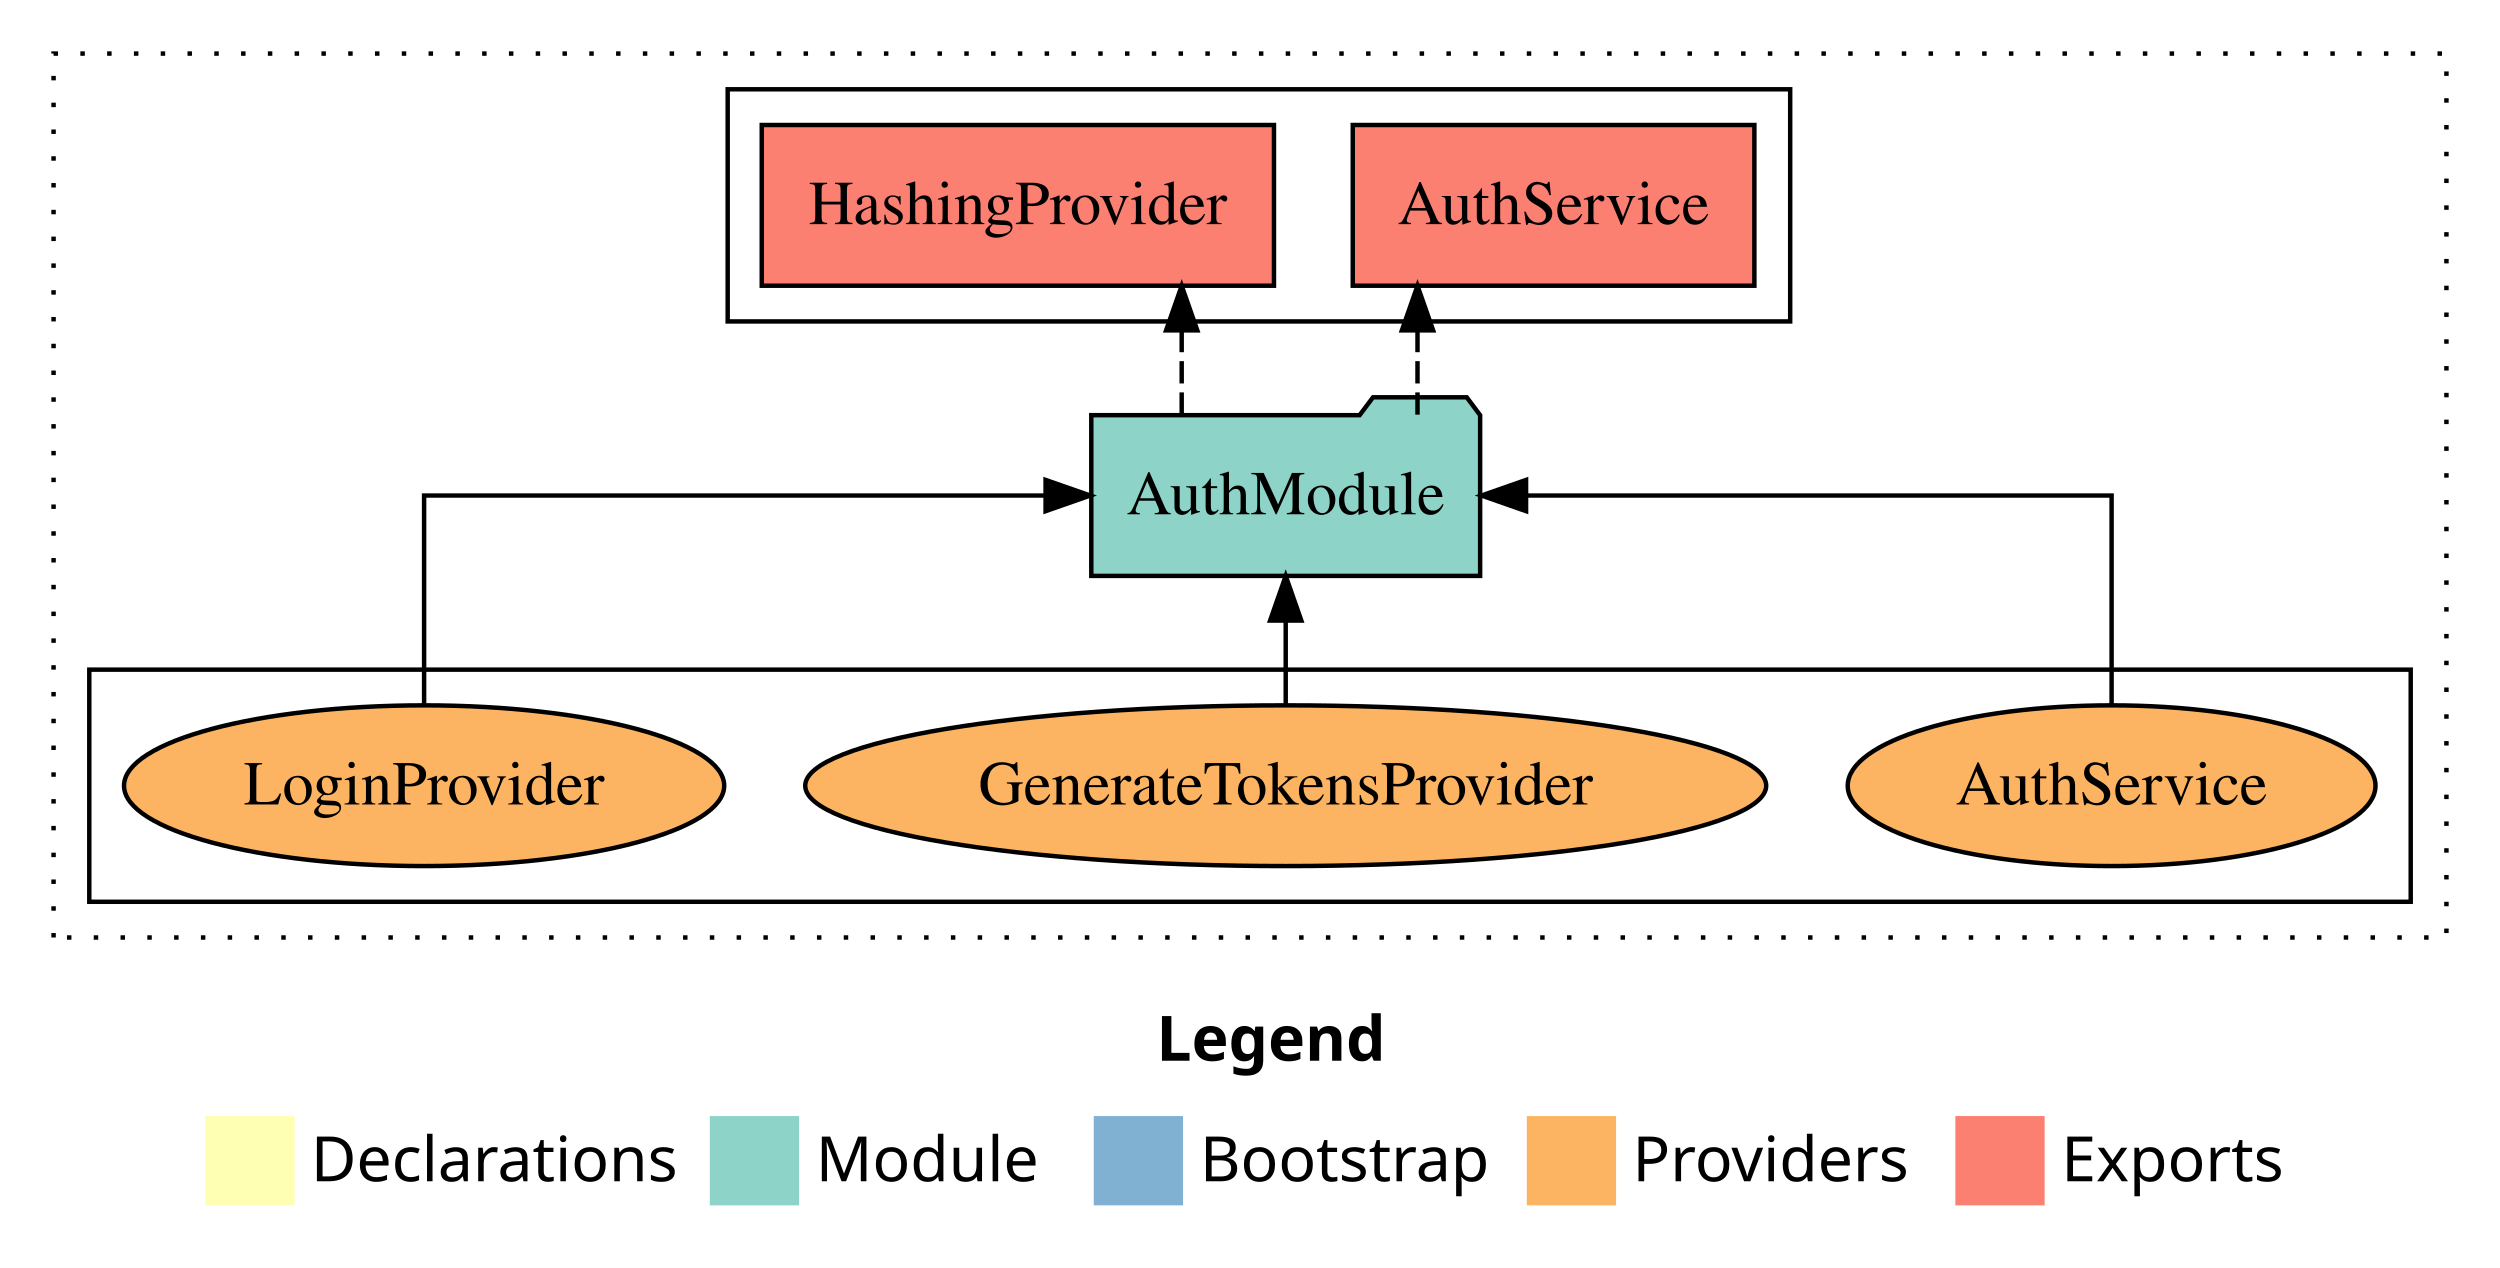
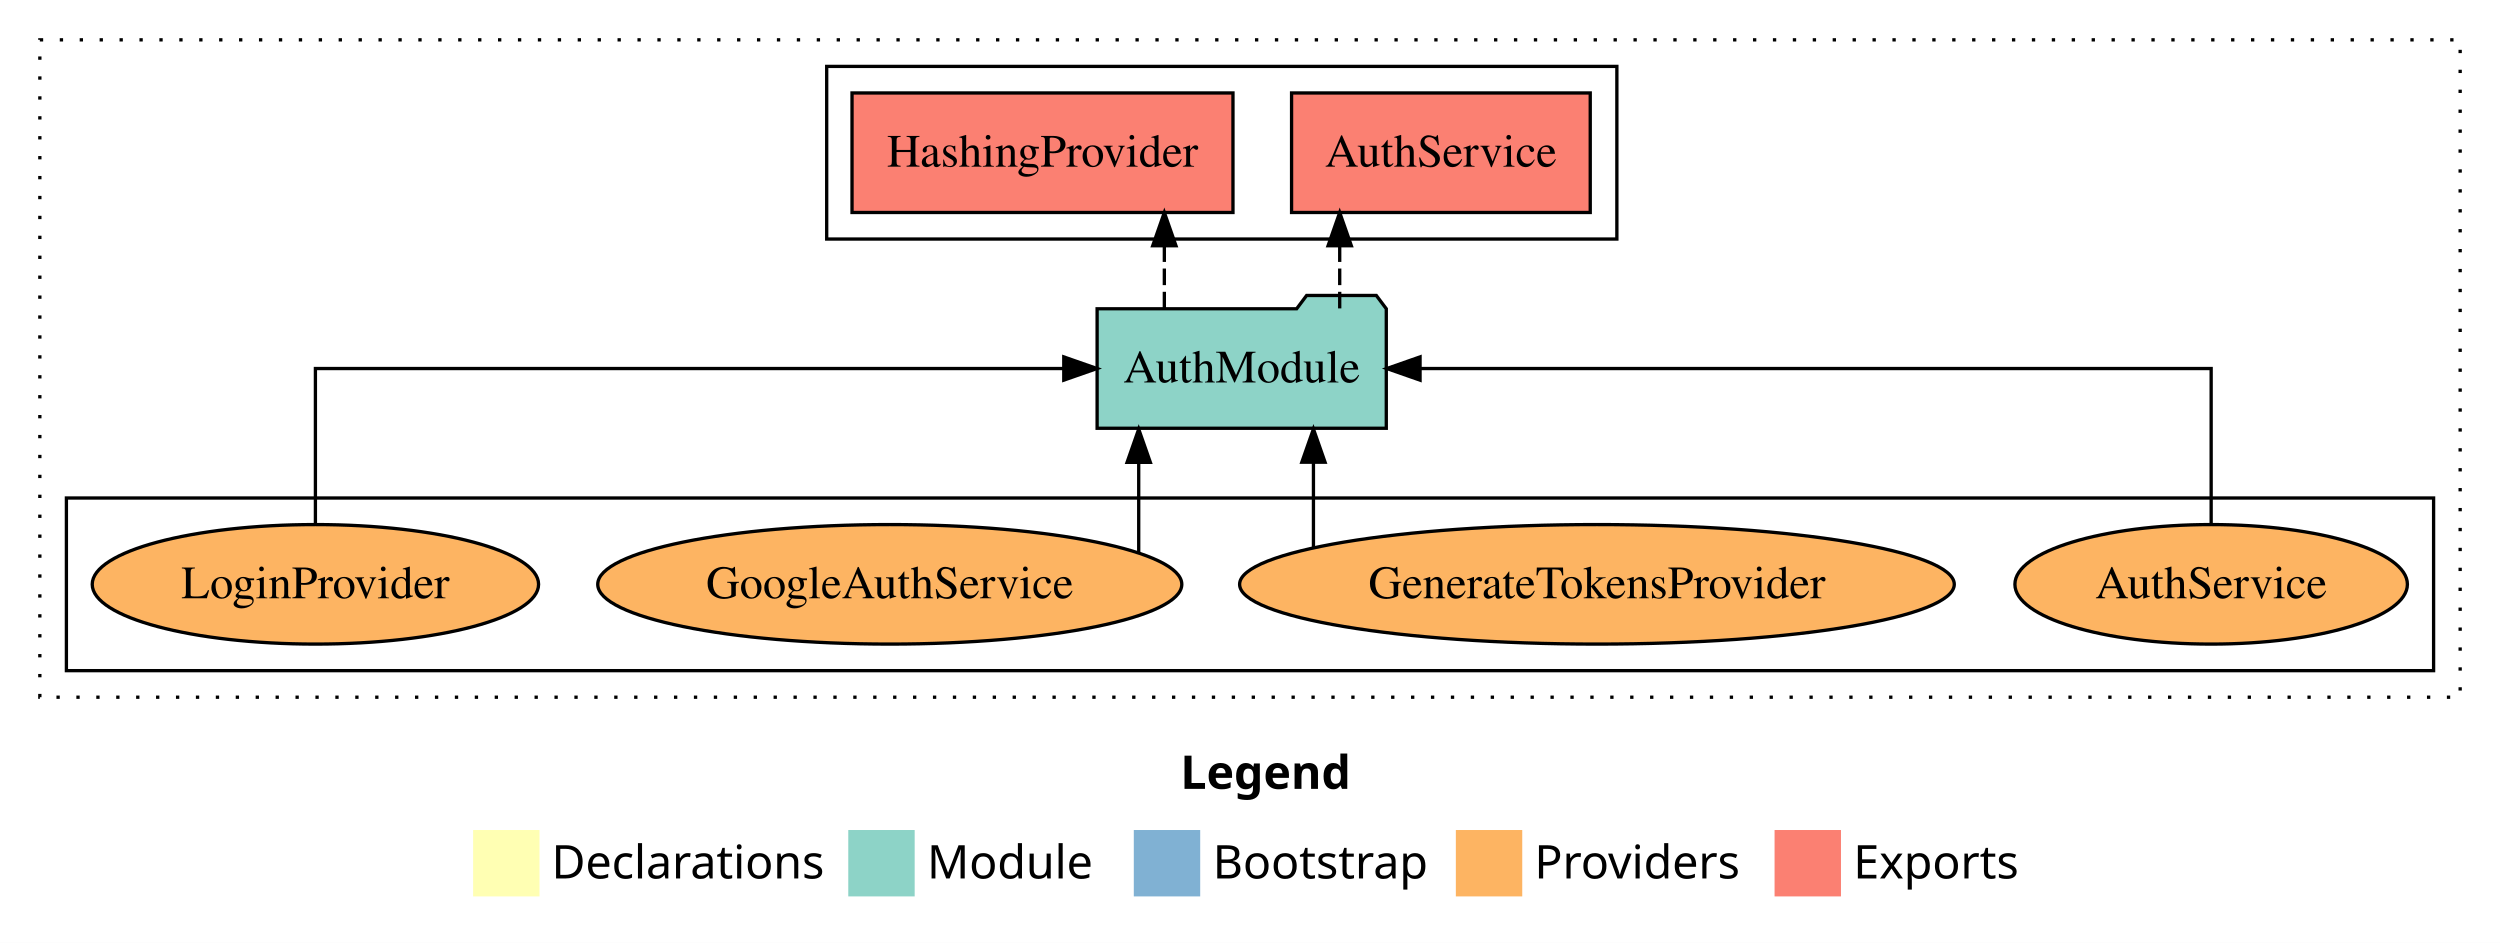
- <svg xmlns="http://www.w3.org/2000/svg" width="560pt" height="284pt" viewBox="0.00 0.00 560.00 284.00">
+ <svg xmlns="http://www.w3.org/2000/svg" width="753pt" height="284pt" viewBox="0.00 0.00 753.00 284.00">
  <g id="graph0" class="graph" transform="scale(1 1) rotate(0) translate(4 280)">
-     <polygon fill="white" stroke="transparent" points="-4,4 -4,-280 556,-280 556,4 -4,4" />
-     <text text-anchor="start" x="255.01" y="-42.4" font-family="Times-12" font-weight="bold" font-size="14.00">Legend</text>
-     <polygon fill="#ffffb3" stroke="transparent" points="42,-10 42,-30 62,-30 62,-10 42,-10" />
-     <text text-anchor="start" x="65.63" y="-15.4" font-family="Times-12" font-size="14.00">  Declarations</text>
-     <polygon fill="#8dd3c7" stroke="transparent" points="155,-10 155,-30 175,-30 175,-10 155,-10" />
-     <text text-anchor="start" x="178.73" y="-15.4" font-family="Times-12" font-size="14.00">  Module</text>
-     <polygon fill="#80b1d3" stroke="transparent" points="241,-10 241,-30 261,-30 261,-10 241,-10" />
-     <text text-anchor="start" x="264.78" y="-15.4" font-family="Times-12" font-size="14.00">  Bootstrap</text>
-     <polygon fill="#fdb462" stroke="transparent" points="338,-10 338,-30 358,-30 358,-10 338,-10" />
-     <text text-anchor="start" x="361.67" y="-15.4" font-family="Times-12" font-size="14.00">  Providers</text>
-     <polygon fill="#fb8072" stroke="transparent" points="434,-10 434,-30 454,-30 454,-10 434,-10" />
-     <text text-anchor="start" x="457.73" y="-15.4" font-family="Times-12" font-size="14.00">  Exports</text>
+     <polygon fill="white" stroke="transparent" points="-4,4 -4,-280 749,-280 749,4 -4,4" />
+     <text text-anchor="start" x="351.51" y="-42.4" font-family="Times-12" font-weight="bold" font-size="14.00">Legend</text>
+     <polygon fill="#ffffb3" stroke="transparent" points="138.5,-10 138.5,-30 158.5,-30 158.5,-10 138.5,-10" />
+     <text text-anchor="start" x="162.13" y="-15.4" font-family="Times-12" font-size="14.00">  Declarations</text>
+     <polygon fill="#8dd3c7" stroke="transparent" points="251.5,-10 251.5,-30 271.5,-30 271.5,-10 251.5,-10" />
+     <text text-anchor="start" x="275.23" y="-15.4" font-family="Times-12" font-size="14.00">  Module</text>
+     <polygon fill="#80b1d3" stroke="transparent" points="337.5,-10 337.5,-30 357.5,-30 357.5,-10 337.5,-10" />
+     <text text-anchor="start" x="361.28" y="-15.4" font-family="Times-12" font-size="14.00">  Bootstrap</text>
+     <polygon fill="#fdb462" stroke="transparent" points="434.5,-10 434.5,-30 454.5,-30 454.5,-10 434.5,-10" />
+     <text text-anchor="start" x="458.17" y="-15.4" font-family="Times-12" font-size="14.00">  Providers</text>
+     <polygon fill="#fb8072" stroke="transparent" points="530.5,-10 530.5,-30 550.5,-30 550.5,-10 530.5,-10" />
+     <text text-anchor="start" x="554.23" y="-15.4" font-family="Times-12" font-size="14.00">  Exports</text>
    <g id="clust1" class="cluster">
-       <polygon fill="none" stroke="black" stroke-dasharray="1,5" points="8,-70 8,-268 544,-268 544,-70 8,-70" />
+       <polygon fill="none" stroke="black" stroke-dasharray="1,5" points="8,-70 8,-268 737,-268 737,-70 8,-70" />
+     </g>
+     <g id="clust6" class="cluster">
+       <polygon fill="none" stroke="black" points="16,-78 16,-130 729,-130 729,-78 16,-78" />
    </g>
    <g id="clust4" class="cluster">
-       <polygon fill="none" stroke="black" points="159,-208 159,-260 397,-260 397,-208 159,-208" />
-     </g>
-     <g id="clust6" class="cluster">
-       <polygon fill="none" stroke="black" points="16,-78 16,-130 536,-130 536,-78 16,-78" />
+       <polygon fill="none" stroke="black" points="245,-208 245,-260 483,-260 483,-208 245,-208" />
    </g>
    <g id="node1" class="node">
-       <polygon fill="#fb8072" stroke="black" points="388.98,-252 299.02,-252 299.02,-216 388.98,-216 388.98,-252" />
-       <text text-anchor="middle" x="344" y="-229.8" font-family="Times,serif" font-size="14.00">AuthService </text>
+       <polygon fill="#fb8072" stroke="black" points="474.98,-252 385.02,-252 385.02,-216 474.98,-216 474.98,-252" />
+       <text text-anchor="middle" x="430" y="-229.8" font-family="Times,serif" font-size="14.00">AuthService </text>
    </g>
    <g id="node2" class="node">
-       <polygon fill="#fb8072" stroke="black" points="281.37,-252 166.63,-252 166.63,-216 281.37,-216 281.37,-252" />
-       <text text-anchor="middle" x="224" y="-229.8" font-family="Times,serif" font-size="14.00">HashingProvider </text>
+       <polygon fill="#fb8072" stroke="black" points="367.37,-252 252.63,-252 252.63,-216 367.37,-216 367.37,-252" />
+       <text text-anchor="middle" x="310" y="-229.8" font-family="Times,serif" font-size="14.00">HashingProvider </text>
    </g>
    <g id="node3" class="node">
-       <polygon fill="#8dd3c7" stroke="black" points="327.55,-187 324.55,-191 303.55,-191 300.55,-187 240.45,-187 240.45,-151 327.55,-151 327.55,-187" />
-       <text text-anchor="middle" x="284" y="-164.8" font-family="Times,serif" font-size="14.00">AuthModule</text>
+       <polygon fill="#8dd3c7" stroke="black" points="413.55,-187 410.55,-191 389.55,-191 386.55,-187 326.45,-187 326.45,-151 413.55,-151 413.55,-187" />
+       <text text-anchor="middle" x="370" y="-164.8" font-family="Times,serif" font-size="14.00">AuthModule</text>
    </g>
    <g id="edge1" class="edge">
-       <path fill="none" stroke="black" stroke-dasharray="5,2" d="M313.52,-187.11C313.52,-187.11 313.52,-205.99 313.52,-205.99" />
-       <polygon fill="black" stroke="black" points="310.02,-205.99 313.52,-215.99 317.02,-205.99 310.02,-205.99" />
+       <path fill="none" stroke="black" stroke-dasharray="5,2" d="M399.52,-187.11C399.52,-187.11 399.52,-205.99 399.52,-205.99" />
+       <polygon fill="black" stroke="black" points="396.02,-205.99 399.52,-215.99 403.02,-205.99 396.02,-205.99" />
    </g>
    <g id="edge2" class="edge">
-       <path fill="none" stroke="black" stroke-dasharray="5,2" d="M260.7,-187.11C260.7,-187.11 260.7,-205.99 260.7,-205.99" />
-       <polygon fill="black" stroke="black" points="257.2,-205.99 260.7,-215.99 264.2,-205.99 257.2,-205.99" />
+       <path fill="none" stroke="black" stroke-dasharray="5,2" d="M346.7,-187.11C346.7,-187.11 346.7,-205.99 346.7,-205.99" />
+       <polygon fill="black" stroke="black" points="343.2,-205.99 346.7,-215.99 350.2,-205.99 343.2,-205.99" />
    </g>
    <g id="node4" class="node">
-       <ellipse fill="#fdb462" stroke="black" cx="469" cy="-104" rx="59.11" ry="18" />
-       <text text-anchor="middle" x="469" y="-99.8" font-family="Times,serif" font-size="14.00">AuthService</text>
+       <ellipse fill="#fdb462" stroke="black" cx="662" cy="-104" rx="59.11" ry="18" />
+       <text text-anchor="middle" x="662" y="-99.8" font-family="Times,serif" font-size="14.00">AuthService</text>
    </g>
    <g id="edge3" class="edge">
-       <path fill="none" stroke="black" d="M469,-122.11C469,-141.34 469,-169 469,-169 469,-169 337.84,-169 337.84,-169" />
-       <polygon fill="black" stroke="black" points="337.84,-165.5 327.84,-169 337.84,-172.5 337.84,-165.5" />
+       <path fill="none" stroke="black" d="M662,-122.11C662,-141.34 662,-169 662,-169 662,-169 423.72,-169 423.72,-169" />
+       <polygon fill="black" stroke="black" points="423.72,-165.5 413.72,-169 423.72,-172.5 423.72,-165.5" />
    </g>
    <g id="node5" class="node">
-       <ellipse fill="#fdb462" stroke="black" cx="284" cy="-104" rx="107.63" ry="18" />
-       <text text-anchor="middle" x="284" y="-99.8" font-family="Times,serif" font-size="14.00">GenerateTokensProvider</text>
+       <ellipse fill="#fdb462" stroke="black" cx="477" cy="-104" rx="107.63" ry="18" />
+       <text text-anchor="middle" x="477" y="-99.8" font-family="Times,serif" font-size="14.00">GenerateTokensProvider</text>
    </g>
    <g id="edge4" class="edge">
-       <path fill="none" stroke="black" d="M284,-122.11C284,-122.11 284,-140.99 284,-140.99" />
-       <polygon fill="black" stroke="black" points="280.5,-140.99 284,-150.99 287.5,-140.99 280.5,-140.99" />
+       <path fill="none" stroke="black" d="M391.61,-115.03C391.61,-115.03 391.61,-140.78 391.61,-140.78" />
+       <polygon fill="black" stroke="black" points="388.11,-140.78 391.61,-150.78 395.11,-140.78 388.11,-140.78" />
    </g>
    <g id="node6" class="node">
+       <ellipse fill="#fdb462" stroke="black" cx="264" cy="-104" rx="87.96" ry="18" />
+       <text text-anchor="middle" x="264" y="-99.8" font-family="Times,serif" font-size="14.00">GoogleAuthService</text>
+     </g>
+     <g id="edge5" class="edge">
+       <path fill="none" stroke="black" d="M338.98,-113.59C338.98,-113.59 338.98,-140.75 338.98,-140.75" />
+       <polygon fill="black" stroke="black" points="335.48,-140.75 338.98,-150.75 342.48,-140.75 335.48,-140.75" />
+     </g>
+     <g id="node7" class="node">
      <ellipse fill="#fdb462" stroke="black" cx="91" cy="-104" rx="67.22" ry="18" />
      <text text-anchor="middle" x="91" y="-99.8" font-family="Times,serif" font-size="14.00">LoginProvider</text>
    </g>
-     <g id="edge5" class="edge">
-       <path fill="none" stroke="black" d="M91,-122.11C91,-141.34 91,-169 91,-169 91,-169 230.21,-169 230.21,-169" />
-       <polygon fill="black" stroke="black" points="230.21,-172.5 240.21,-169 230.21,-165.5 230.21,-172.5" />
+     <g id="edge6" class="edge">
+       <path fill="none" stroke="black" d="M91,-122.11C91,-141.34 91,-169 91,-169 91,-169 316.41,-169 316.41,-169" />
+       <polygon fill="black" stroke="black" points="316.41,-172.5 326.41,-169 316.41,-165.5 316.41,-172.5" />
    </g>
  </g>
</svg>
